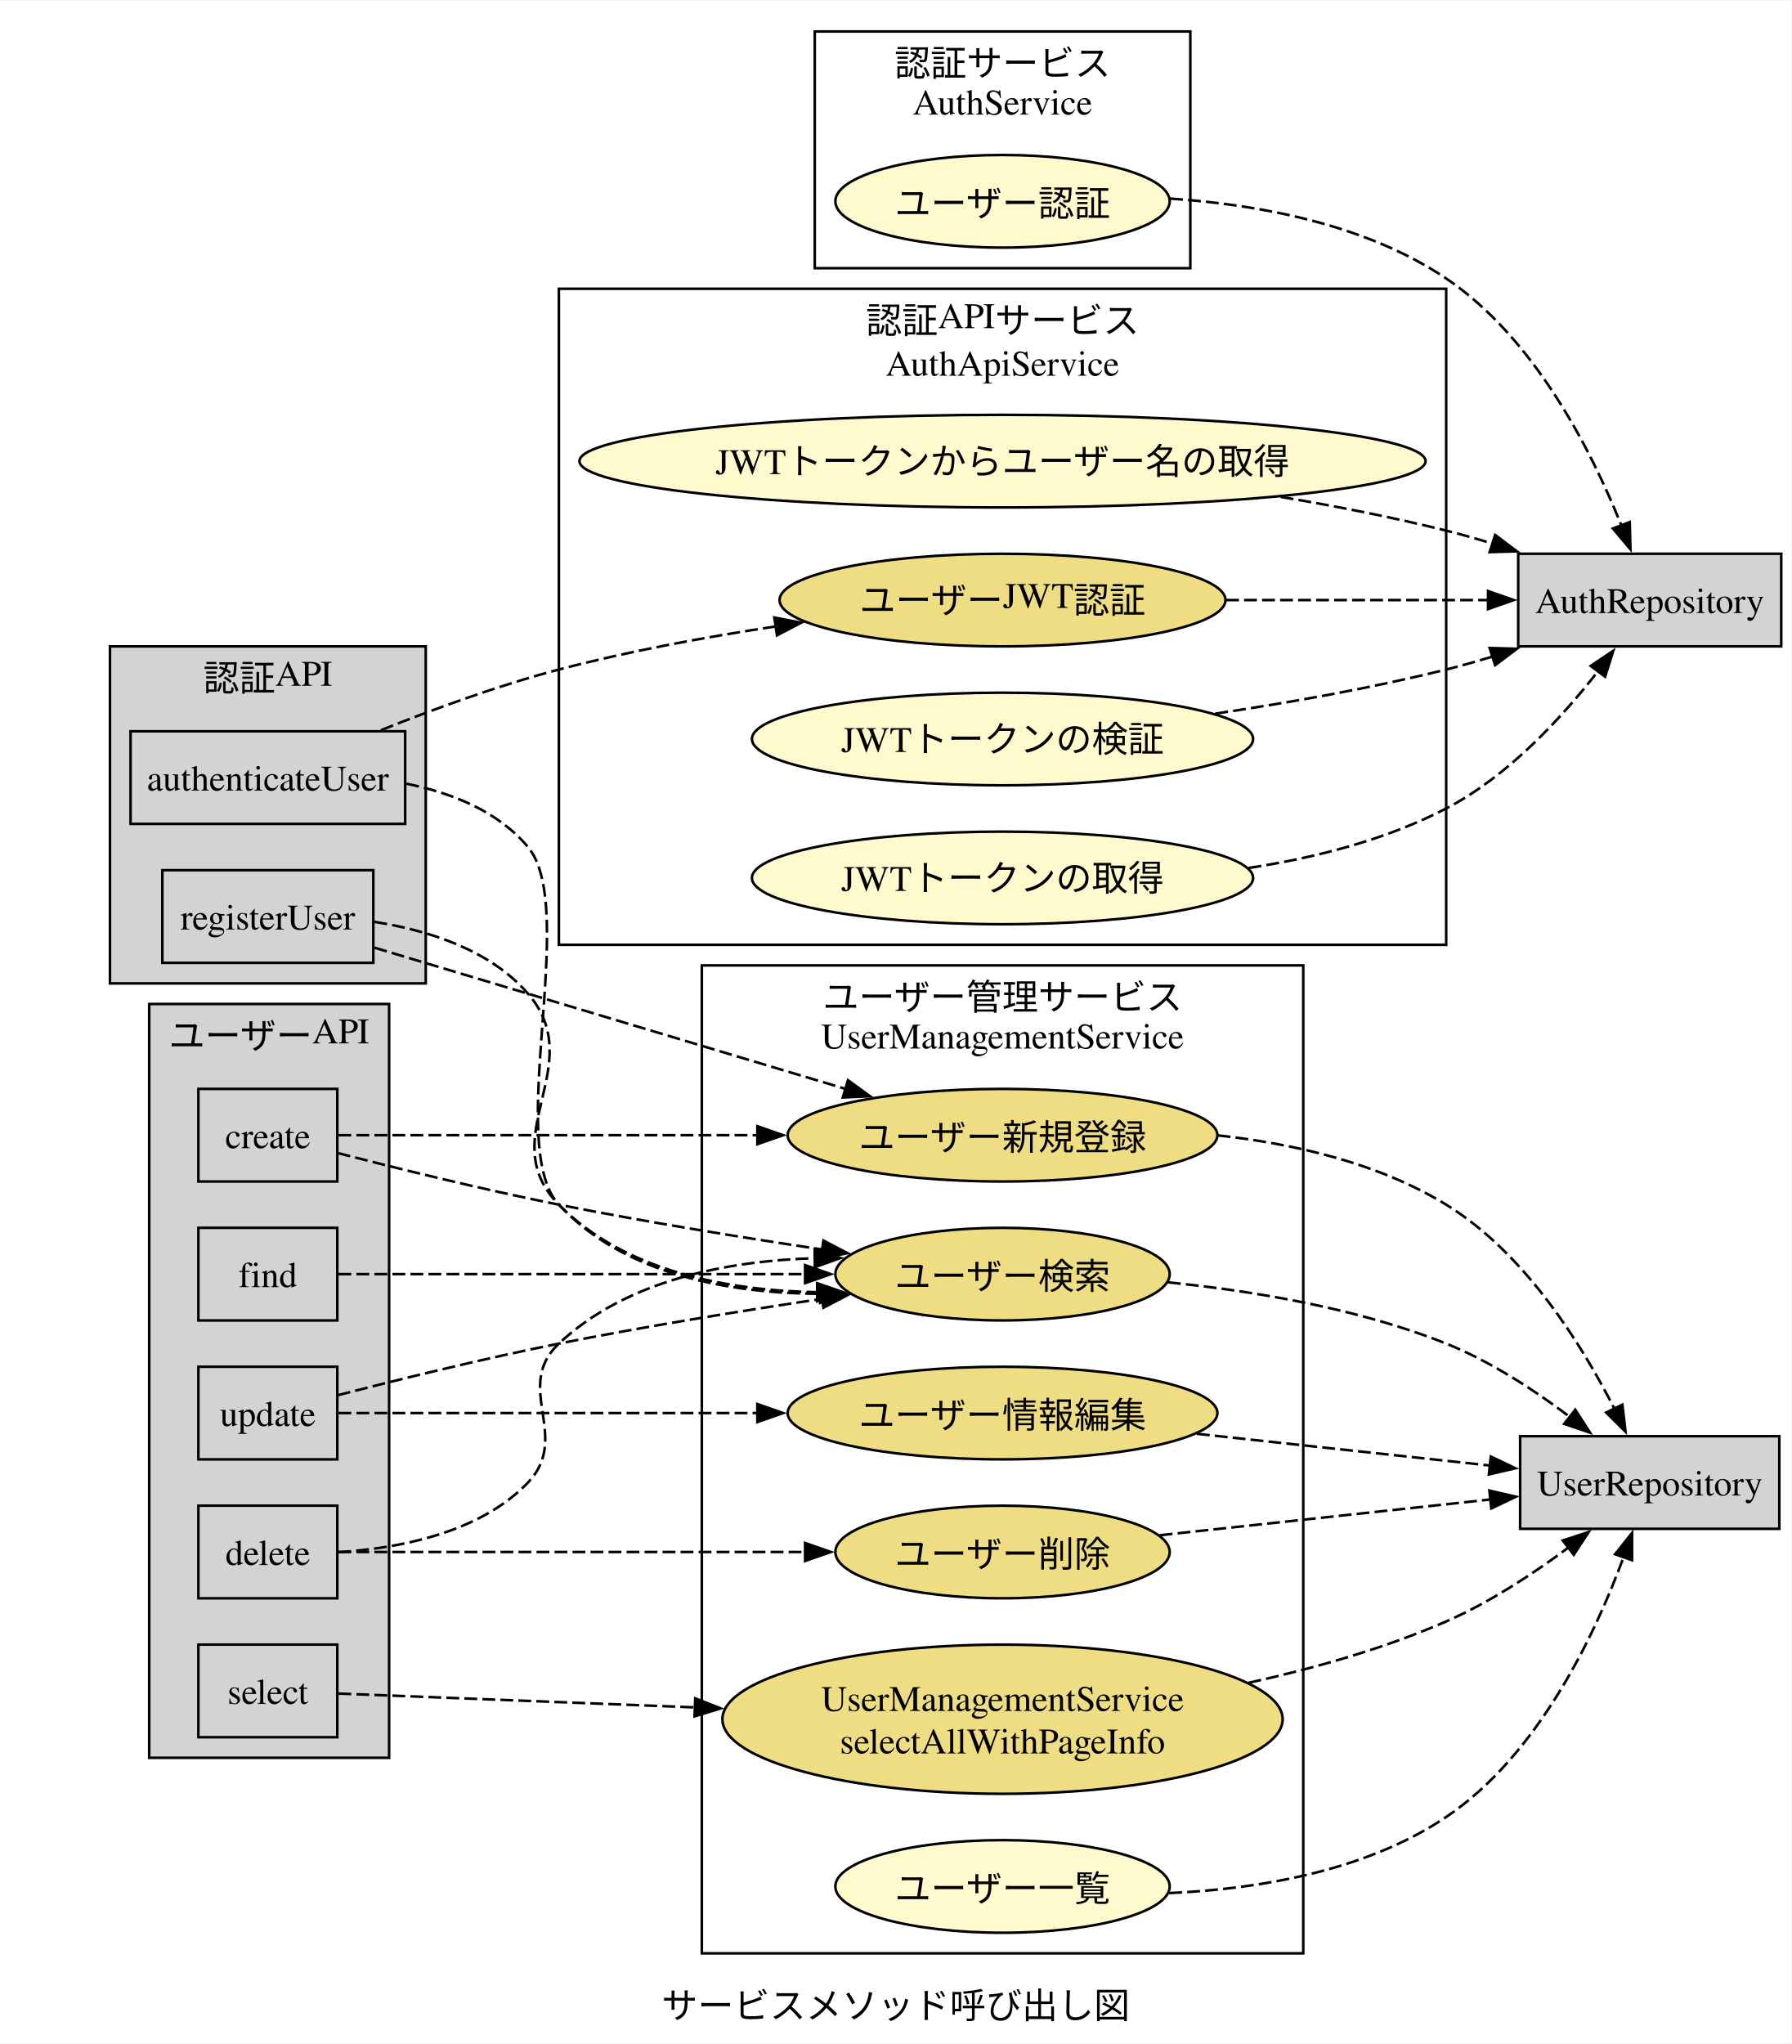
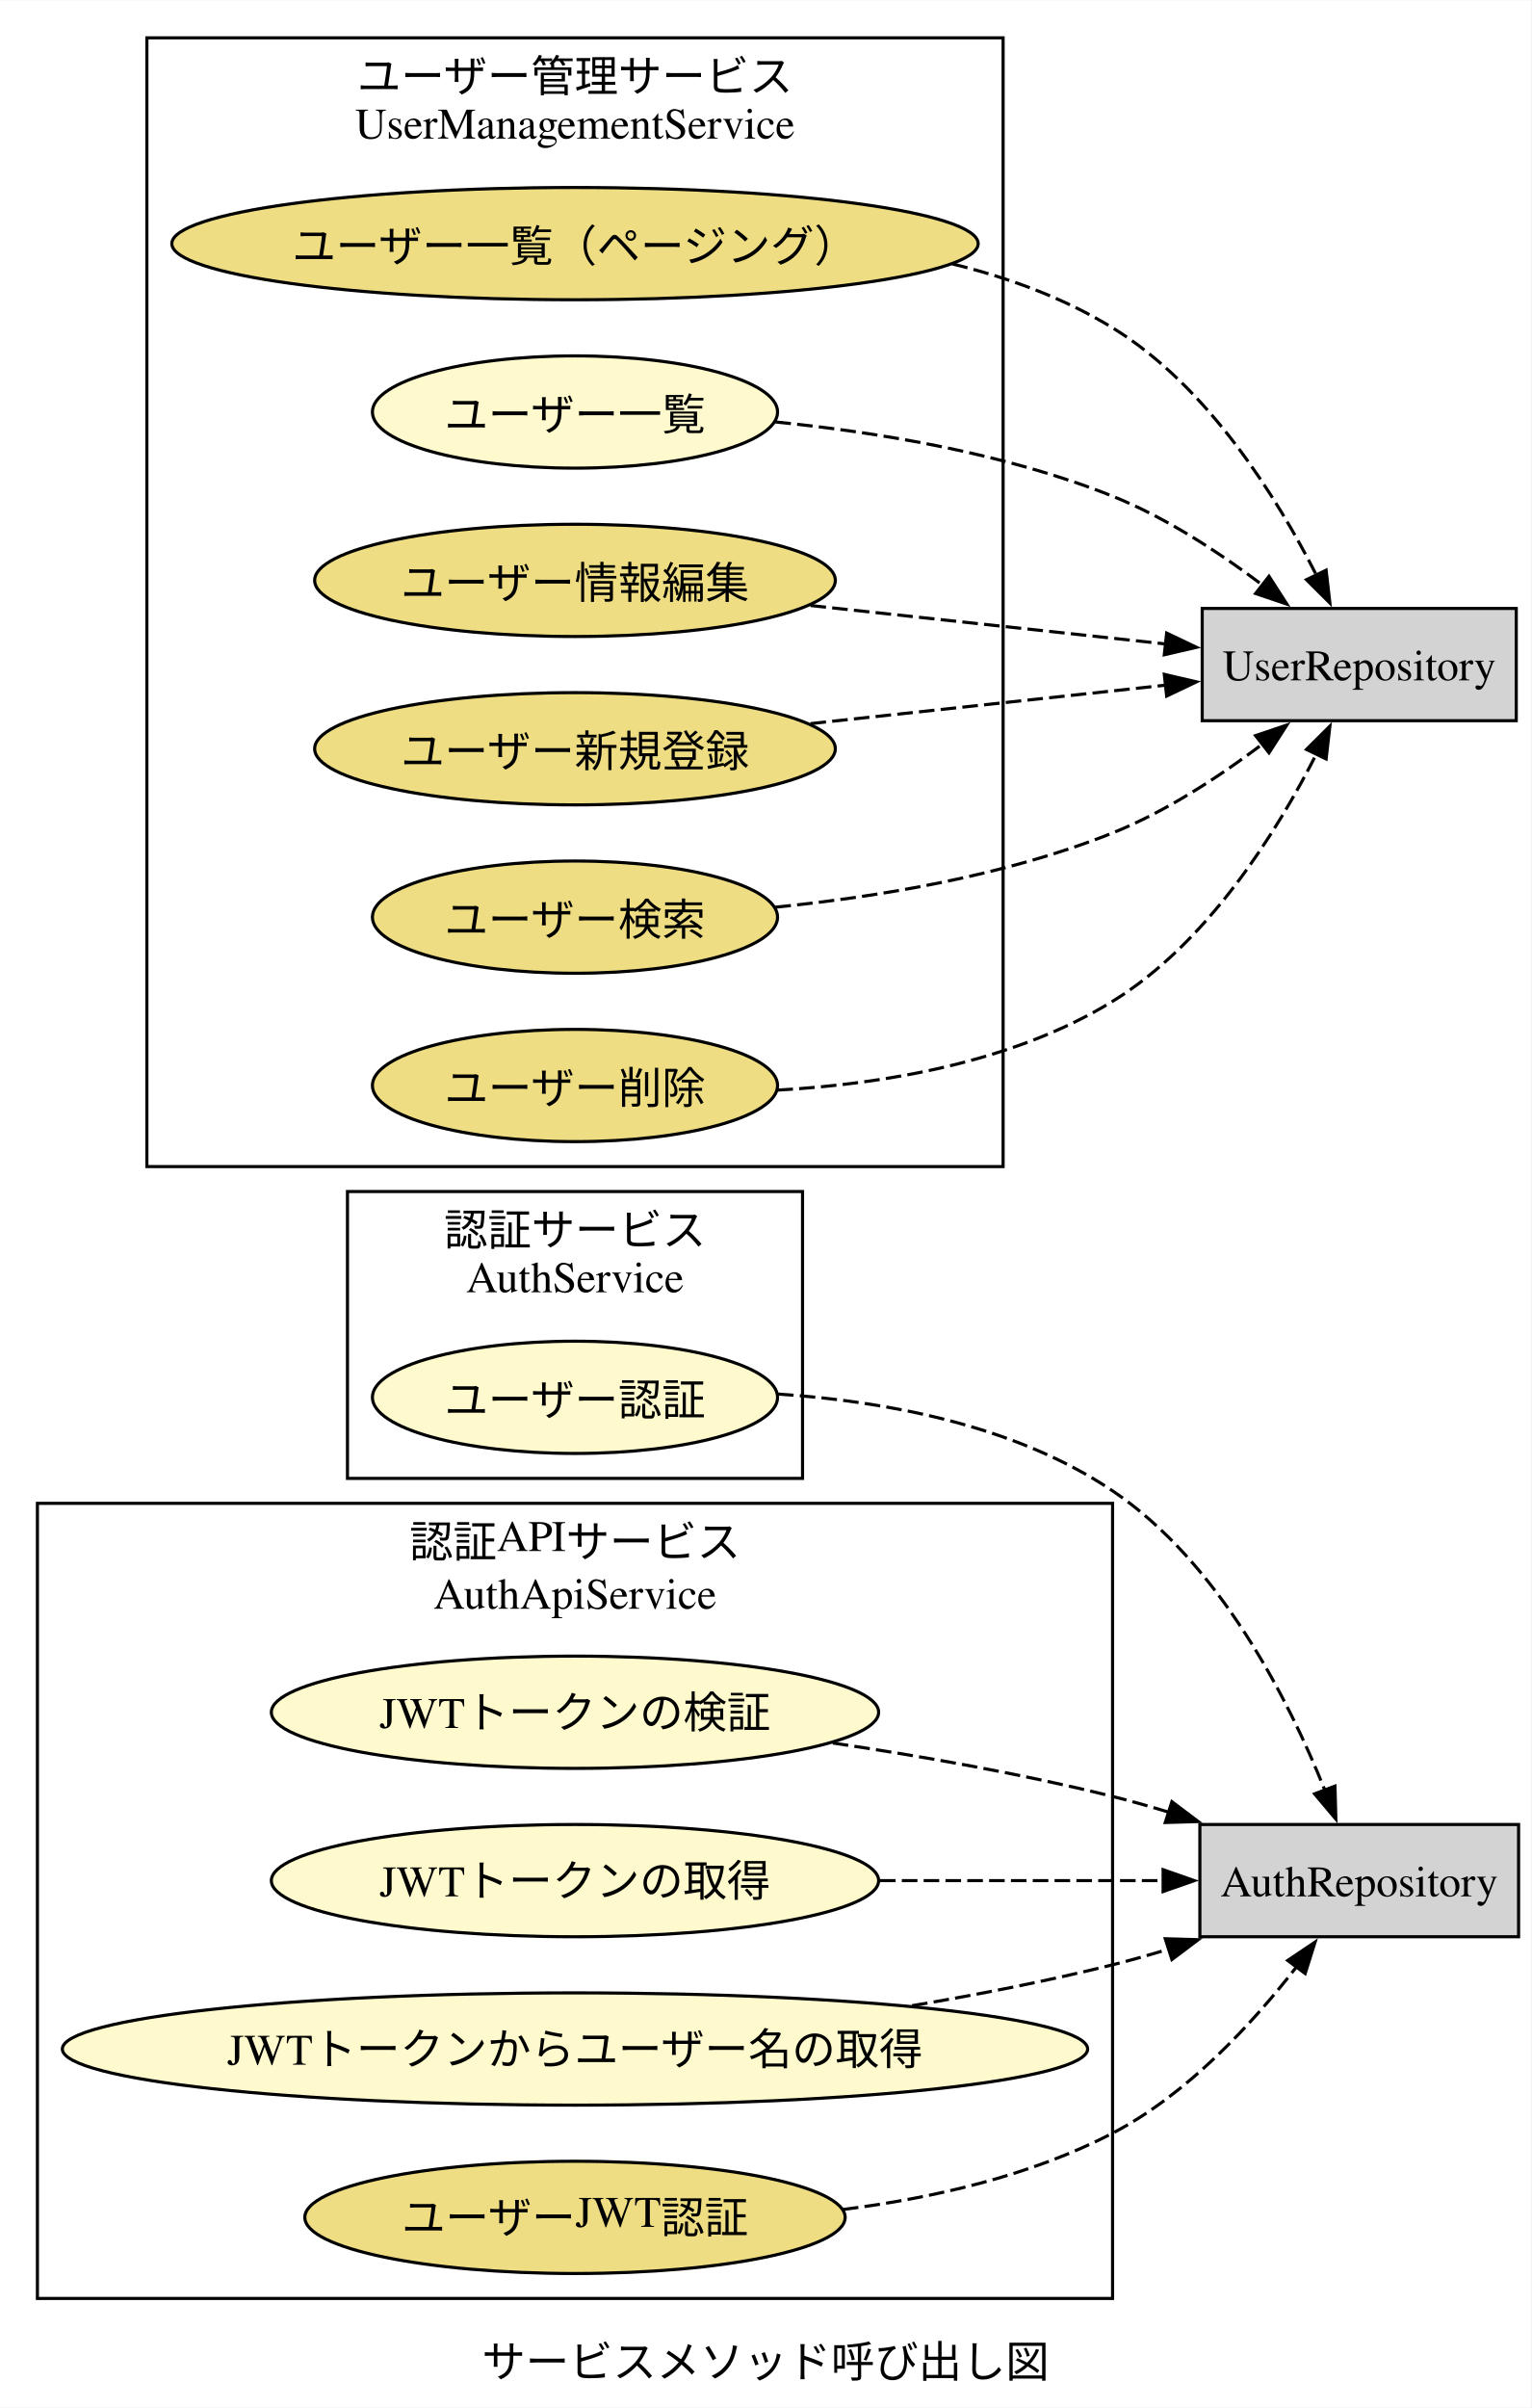
- <svg xmlns="http://www.w3.org/2000/svg" xmlns:xlink="http://www.w3.org/1999/xlink" width="696pt" height="794pt" viewBox="0.00 0.00 696.42 794.00">
-   <g id="graph0" class="graph" transform="scale(1 1) rotate(0) translate(4 790)">
-     <polygon fill="white" stroke="none" points="-4,4 -4,-790 692.42,-790 692.42,4 -4,4" />
-     <text text-anchor="middle" x="344.21" y="-5.7" font-family="Times,serif" font-size="14.00">サービスメソッド呼び出し図</text>
+ <svg xmlns="http://www.w3.org/2000/svg" xmlns:xlink="http://www.w3.org/1999/xlink" width="491pt" height="772pt" viewBox="0.00 0.00 491.17 772.00">
+   <g id="graph0" class="graph" transform="scale(1 1) rotate(0) translate(4 768)">
+     <polygon fill="white" stroke="none" points="-4,4 -4,-768 487.17,-768 487.17,4 -4,4" />
+     <text text-anchor="middle" x="241.59" y="-5.7" font-family="Times,serif" font-size="14.00">サービスメソッド呼び出し図</text>
    <g id="clust1" class="cluster">
-       <polygon fill="none" stroke="black" points="312.72,-686 312.72,-778 458.71,-778 458.71,-686 312.72,-686" />
-       <text text-anchor="middle" x="385.71" y="-760.7" font-family="Times,serif" font-size="14.00">認証サービス</text>
-       <text text-anchor="middle" x="385.71" y="-745.7" font-family="Times,serif" font-size="14.00">AuthService</text>
+       <polygon fill="none" stroke="black" points="107.47,-294 107.47,-386 253.46,-386 253.46,-294 107.47,-294" />
+       <text text-anchor="middle" x="180.46" y="-368.7" font-family="Times,serif" font-size="14.00">認証サービス</text>
+       <text text-anchor="middle" x="180.46" y="-353.7" font-family="Times,serif" font-size="14.00">AuthService</text>
    </g>
    <g id="clust2" class="cluster">
-       <polygon fill="none" stroke="black" points="213.25,-423 213.25,-678 558.17,-678 558.17,-423 213.25,-423" />
-       <text text-anchor="middle" x="385.71" y="-660.7" font-family="Times,serif" font-size="14.00">認証APIサービス</text>
-       <text text-anchor="middle" x="385.71" y="-644.2" font-family="Times,serif" font-size="14.00">AuthApiService</text>
+       <polygon fill="none" stroke="black" points="8,-31 8,-286 352.92,-286 352.92,-31 8,-31" />
+       <text text-anchor="middle" x="180.46" y="-268.7" font-family="Times,serif" font-size="14.00">認証APIサービス</text>
+       <text text-anchor="middle" x="180.46" y="-252.2" font-family="Times,serif" font-size="14.00">AuthApiService</text>
    </g>
    <g id="clust3" class="cluster">
-       <polygon fill="none" stroke="black" points="268.82,-31 268.82,-415 502.61,-415 502.61,-31 268.82,-31" />
-       <text text-anchor="middle" x="385.71" y="-397.7" font-family="Times,serif" font-size="14.00">ユーザー管理サービス</text>
-       <text text-anchor="middle" x="385.71" y="-382.7" font-family="Times,serif" font-size="14.00">UserManagementService</text>
-     </g>
-     <g id="clust4" class="cluster">
- </g>
-     <g id="clust5" class="cluster">
-       <polygon fill="lightgrey" stroke="black" points="54,-107 54,-400 147.25,-400 147.25,-107 54,-107" />
-       <text text-anchor="middle" x="100.62" y="-382.7" font-family="Times,serif" font-size="14.00">ユーザーAPI</text>
-     </g>
-     <g id="clust6" class="cluster">
-       <polygon fill="lightgrey" stroke="black" points="38.75,-408 38.75,-539 161.5,-539 161.5,-408 38.75,-408" />
-       <text text-anchor="middle" x="100.12" y="-521.7" font-family="Times,serif" font-size="14.00">認証API</text>
+       <polygon fill="none" stroke="black" points="43.12,-394 43.12,-756 317.8,-756 317.8,-394 43.12,-394" />
+       <text text-anchor="middle" x="180.46" y="-738.7" font-family="Times,serif" font-size="14.00">ユーザー管理サービス</text>
+       <text text-anchor="middle" x="180.46" y="-723.7" font-family="Times,serif" font-size="14.00">UserManagementService</text>
    </g>
    <g id="node1" class="node">
      <g id="a_node1">
        <a xlink:href="./application.html#com.example.sms.service.system.auth.AuthService" xlink:title="AuthService.loadUserByUsername(String)">
-           <ellipse fill="lemonchiffon" stroke="black" cx="385.71" cy="-712" rx="64.99" ry="18" />
-           <text text-anchor="middle" x="385.71" y="-706.2" font-family="Times,serif" font-size="14.00">ユーザー認証</text>
+           <ellipse fill="lemonchiffon" stroke="black" cx="180.46" cy="-320" rx="64.99" ry="18" />
+           <text text-anchor="middle" x="180.46" y="-314.2" font-family="Times,serif" font-size="14.00">ユーザー認証</text>
        </a>
      </g>
    </g>
-     <g id="node19" class="node">
-       <polygon fill="lightgray" stroke="black" points="688.42,-575 586.17,-575 586.17,-539 688.42,-539 688.42,-575" />
-       <text text-anchor="middle" x="637.3" y="-551.95" font-family="Times,serif" font-size="14.00">AuthRepository</text>
+     <g id="node12" class="node">
+       <polygon fill="lightgray" stroke="black" points="483.17,-183 380.92,-183 380.92,-147 483.17,-147 483.17,-183" />
+       <text text-anchor="middle" x="432.05" y="-159.95" font-family="Times,serif" font-size="14.00">AuthRepository</text>
    </g>
-     <g id="edge17" class="edge">
-       <path fill="none" stroke="black" stroke-dasharray="5,2" d="M450.84,-713.05C485.23,-710.75 526.84,-703.1 558.17,-682 592.46,-658.9 614.59,-615.18 626.24,-586.06" />
-       <polygon fill="black" stroke="black" points="629.51,-587.32 629.8,-576.73 622.97,-584.83 629.51,-587.32" />
+     <g id="edge5" class="edge">
+       <path fill="none" stroke="black" stroke-dasharray="5,2" d="M245.59,-321.05C279.98,-318.75 321.59,-311.1 352.92,-290 387.21,-266.9 409.34,-223.18 420.99,-194.06" />
+       <polygon fill="black" stroke="black" points="424.26,-195.32 424.55,-184.73 417.72,-192.83 424.26,-195.32" />
    </g>
    <g id="node2" class="node">
      <g id="a_node2">
        <a xlink:href="./application.html#com.example.sms.service.system.auth.AuthApiService" xlink:title="AuthApiService.authenticateUser(Authentication, String, String)">
-           <ellipse fill="#eedd82" stroke="black" cx="385.71" cy="-557" rx="86.67" ry="18" />
-           <text text-anchor="middle" x="385.71" y="-551.95" font-family="Times,serif" font-size="14.00">ユーザーJWT認証</text>
+           <ellipse fill="#eedd82" stroke="black" cx="180.46" cy="-57" rx="86.67" ry="18" />
+           <text text-anchor="middle" x="180.46" y="-51.95" font-family="Times,serif" font-size="14.00">ユーザーJWT認証</text>
        </a>
      </g>
    </g>
-     <g id="edge13" class="edge">
-       <path fill="none" stroke="black" stroke-dasharray="5,2" d="M472.6,-557C506.11,-557 543.78,-557 574.53,-557" />
-       <polygon fill="black" stroke="black" points="574.44,-560.5 584.44,-557 574.44,-553.5 574.44,-560.5" />
+     <g id="edge1" class="edge">
+       <path fill="none" stroke="black" stroke-dasharray="5,2" d="M266.4,-59.53C295.14,-63.14 326.59,-70.3 352.92,-84 376.98,-96.52 397.92,-119.28 412.04,-137.49" />
+       <polygon fill="black" stroke="black" points="409.1,-139.39 417.89,-145.31 414.7,-135.2 409.1,-139.39" />
    </g>
    <g id="node3" class="node">
      <g id="a_node3">
        <a xlink:href="./application.html#com.example.sms.service.system.auth.AuthApiService" xlink:title="AuthApiService.getUserNameFromJwtToke(String)">
-           <ellipse fill="lemonchiffon" stroke="black" cx="385.71" cy="-611" rx="164.46" ry="18" />
-           <text text-anchor="middle" x="385.71" y="-605.95" font-family="Times,serif" font-size="14.00">JWTトークンからユーザー名の取得</text>
+           <ellipse fill="lemonchiffon" stroke="black" cx="180.46" cy="-111" rx="164.46" ry="18" />
+           <text text-anchor="middle" x="180.46" y="-105.95" font-family="Times,serif" font-size="14.00">JWTトークンからユーザー名の取得</text>
        </a>
      </g>
    </g>
-     <g id="edge14" class="edge">
-       <path fill="none" stroke="black" stroke-dasharray="5,2" d="M493.85,-597.11C515.3,-593.5 537.56,-589.14 558.17,-584 564.09,-582.52 570.2,-580.79 576.26,-578.93" />
-       <polygon fill="black" stroke="black" points="577.2,-582.31 585.66,-575.94 575.07,-575.64 577.2,-582.31" />
+     <g id="edge2" class="edge">
+       <path fill="none" stroke="black" stroke-dasharray="5,2" d="M288.6,-124.89C310.05,-128.5 332.31,-132.86 352.92,-138 358.84,-139.48 364.95,-141.21 371.01,-143.07" />
+       <polygon fill="black" stroke="black" points="369.82,-146.36 380.41,-146.06 371.95,-139.69 369.82,-146.36" />
    </g>
    <g id="node4" class="node">
      <g id="a_node4">
        <a xlink:href="./application.html#com.example.sms.service.system.auth.AuthApiService" xlink:title="AuthApiService.validateJwtToke(String)">
-           <ellipse fill="lemonchiffon" stroke="black" cx="385.71" cy="-449" rx="97.41" ry="18" />
-           <text text-anchor="middle" x="385.71" y="-443.95" font-family="Times,serif" font-size="14.00">JWTトークンの取得</text>
+           <ellipse fill="lemonchiffon" stroke="black" cx="180.46" cy="-165" rx="97.41" ry="18" />
+           <text text-anchor="middle" x="180.46" y="-159.95" font-family="Times,serif" font-size="14.00">JWTトークンの取得</text>
        </a>
      </g>
    </g>
-     <g id="edge15" class="edge">
-       <path fill="none" stroke="black" stroke-dasharray="5,2" d="M481.37,-452.87C507.35,-456.82 534.78,-463.83 558.17,-476 582.23,-488.52 603.17,-511.28 617.29,-529.49" />
-       <polygon fill="black" stroke="black" points="614.35,-531.39 623.14,-537.31 619.95,-527.2 614.35,-531.39" />
+     <g id="edge3" class="edge">
+       <path fill="none" stroke="black" stroke-dasharray="5,2" d="M278.31,-165C308.89,-165 341.82,-165 369.25,-165" />
+       <polygon fill="black" stroke="black" points="369.13,-168.5 379.13,-165 369.13,-161.5 369.13,-168.5" />
    </g>
    <g id="node5" class="node">
      <g id="a_node5">
        <a xlink:href="./application.html#com.example.sms.service.system.auth.AuthApiService" xlink:title="AuthApiService.validateJwtToken(String)">
-           <ellipse fill="lemonchiffon" stroke="black" cx="385.71" cy="-503" rx="97.41" ry="18" />
-           <text text-anchor="middle" x="385.71" y="-497.95" font-family="Times,serif" font-size="14.00">JWTトークンの検証</text>
+           <ellipse fill="lemonchiffon" stroke="black" cx="180.46" cy="-219" rx="97.41" ry="18" />
+           <text text-anchor="middle" x="180.46" y="-213.95" font-family="Times,serif" font-size="14.00">JWTトークンの検証</text>
        </a>
      </g>
    </g>
-     <g id="edge16" class="edge">
-       <path fill="none" stroke="black" stroke-dasharray="5,2" d="M468.42,-512.86C497.03,-517.11 529.23,-522.78 558.17,-530 564.09,-531.48 570.2,-533.21 576.26,-535.07" />
-       <polygon fill="black" stroke="black" points="575.07,-538.36 585.66,-538.06 577.2,-531.69 575.07,-538.36" />
+     <g id="edge4" class="edge">
+       <path fill="none" stroke="black" stroke-dasharray="5,2" d="M263.17,-209.14C291.78,-204.89 323.98,-199.22 352.92,-192 358.84,-190.52 364.95,-188.79 371.01,-186.93" />
+       <polygon fill="black" stroke="black" points="371.95,-190.31 380.41,-183.94 369.82,-183.64 371.95,-190.31" />
    </g>
    <g id="node6" class="node">
      <g id="a_node6">
        <a xlink:href="./application.html#com.example.sms.service.system.user.UserManagementService" xlink:title="UserManagementService.delete(UserId)">
-           <ellipse fill="#eedd82" stroke="black" cx="385.71" cy="-187" rx="64.99" ry="18" />
-           <text text-anchor="middle" x="385.71" y="-181.2" font-family="Times,serif" font-size="14.00">ユーザー削除</text>
+           <ellipse fill="#eedd82" stroke="black" cx="180.46" cy="-420" rx="64.99" ry="18" />
+           <text text-anchor="middle" x="180.46" y="-414.2" font-family="Times,serif" font-size="14.00">ユーザー削除</text>
        </a>
      </g>
    </g>
-     <g id="node20" class="node">
-       <polygon fill="lightgray" stroke="black" points="687.67,-232 586.92,-232 586.92,-196 687.67,-196 687.67,-232" />
-       <text text-anchor="middle" x="637.3" y="-208.95" font-family="Times,serif" font-size="14.00">UserRepository</text>
+     <g id="node13" class="node">
+       <polygon fill="lightgray" stroke="black" points="482.42,-573 381.67,-573 381.67,-537 482.42,-537 482.42,-573" />
+       <text text-anchor="middle" x="432.05" y="-549.95" font-family="Times,serif" font-size="14.00">UserRepository</text>
    </g>
-     <g id="edge18" class="edge">
-       <path fill="none" stroke="black" stroke-dasharray="5,2" d="M446.81,-193.5C485.8,-197.72 536.44,-203.2 575.56,-207.43" />
-       <polygon fill="black" stroke="black" points="574.96,-210.88 585.28,-208.48 575.71,-203.93 574.96,-210.88" />
+     <g id="edge6" class="edge">
+       <path fill="none" stroke="black" stroke-dasharray="5,2" d="M245.39,-418.52C279.52,-420.46 320.94,-427.38 352.92,-447 383.47,-465.74 405.65,-501.34 418.41,-526.53" />
+       <polygon fill="black" stroke="black" points="415.12,-527.78 422.63,-535.25 421.42,-524.73 415.12,-527.78" />
    </g>
    <g id="node7" class="node">
      <g id="a_node7">
        <a xlink:href="./application.html#com.example.sms.service.system.user.UserManagementService" xlink:title="UserManagementService.find(UserId)">
-           <ellipse fill="#eedd82" stroke="black" cx="385.71" cy="-295" rx="64.99" ry="18" />
-           <text text-anchor="middle" x="385.71" y="-289.2" font-family="Times,serif" font-size="14.00">ユーザー検索</text>
+           <ellipse fill="#eedd82" stroke="black" cx="180.46" cy="-474" rx="64.99" ry="18" />
+           <text text-anchor="middle" x="180.46" y="-468.2" font-family="Times,serif" font-size="14.00">ユーザー検索</text>
        </a>
      </g>
    </g>
-     <g id="edge19" class="edge">
-       <path fill="none" stroke="black" stroke-dasharray="5,2" d="M450,-291.81C483.16,-288.48 523.9,-281.71 558.17,-268 575.34,-261.13 592.45,-249.92 606.27,-239.49" />
-       <polygon fill="black" stroke="black" points="608.35,-242.31 614.08,-233.39 604.04,-236.79 608.35,-242.31" />
+     <g id="edge7" class="edge">
+       <path fill="none" stroke="black" stroke-dasharray="5,2" d="M244.75,-477.19C277.91,-480.52 318.65,-487.29 352.92,-501 370.09,-507.87 387.2,-519.08 401.02,-529.51" />
+       <polygon fill="black" stroke="black" points="398.79,-532.21 408.83,-535.61 403.1,-526.69 398.79,-532.21" />
    </g>
    <g id="node8" class="node">
      <g id="a_node8">
        <a xlink:href="./application.html#com.example.sms.service.system.user.UserManagementService" xlink:title="UserManagementService.register(User)">
-           <ellipse fill="#eedd82" stroke="black" cx="385.71" cy="-349" rx="83.52" ry="18" />
-           <text text-anchor="middle" x="385.71" y="-343.2" font-family="Times,serif" font-size="14.00">ユーザー新規登録</text>
+           <ellipse fill="#eedd82" stroke="black" cx="180.46" cy="-528" rx="83.52" ry="18" />
+           <text text-anchor="middle" x="180.46" y="-522.2" font-family="Times,serif" font-size="14.00">ユーザー新規登録</text>
        </a>
      </g>
    </g>
-     <g id="edge20" class="edge">
-       <path fill="none" stroke="black" stroke-dasharray="5,2" d="M469.33,-348.94C499.11,-345.7 531.85,-338.15 558.17,-322 588.72,-303.26 610.9,-267.66 623.66,-242.47" />
-       <polygon fill="black" stroke="black" points="626.67,-244.27 627.88,-233.75 620.37,-241.22 626.67,-244.27" />
+     <g id="edge8" class="edge">
+       <path fill="none" stroke="black" stroke-dasharray="5,2" d="M256.01,-536.06C292.4,-540 335.64,-544.68 370.03,-548.4" />
+       <polygon fill="black" stroke="black" points="369.51,-551.86 379.83,-549.46 370.27,-544.9 369.51,-551.86" />
    </g>
    <g id="node9" class="node">
      <g id="a_node9">
        <a xlink:href="./application.html#com.example.sms.service.system.user.UserManagementService" xlink:title="UserManagementService.save(User)">
-           <ellipse fill="#eedd82" stroke="black" cx="385.71" cy="-241" rx="83.52" ry="18" />
-           <text text-anchor="middle" x="385.71" y="-235.2" font-family="Times,serif" font-size="14.00">ユーザー情報編集</text>
+           <ellipse fill="#eedd82" stroke="black" cx="180.46" cy="-582" rx="83.52" ry="18" />
+           <text text-anchor="middle" x="180.46" y="-576.2" font-family="Times,serif" font-size="14.00">ユーザー情報編集</text>
        </a>
      </g>
    </g>
-     <g id="edge21" class="edge">
-       <path fill="none" stroke="black" stroke-dasharray="5,2" d="M461.26,-232.94C497.65,-229 540.89,-224.32 575.28,-220.6" />
-       <polygon fill="black" stroke="black" points="575.52,-224.1 585.08,-219.54 574.76,-217.14 575.52,-224.1" />
+     <g id="edge9" class="edge">
+       <path fill="none" stroke="black" stroke-dasharray="5,2" d="M256.01,-573.94C292.4,-570 335.64,-565.32 370.03,-561.6" />
+       <polygon fill="black" stroke="black" points="370.27,-565.1 379.83,-560.54 369.51,-558.14 370.27,-565.1" />
    </g>
    <g id="node10" class="node">
      <g id="a_node10">
        <a xlink:href="./application.html#com.example.sms.service.system.user.UserManagementService" xlink:title="UserManagementService.selectAll()">
-           <ellipse fill="lemonchiffon" stroke="black" cx="385.71" cy="-57" rx="64.99" ry="18" />
-           <text text-anchor="middle" x="385.71" y="-51.2" font-family="Times,serif" font-size="14.00">ユーザー一覧</text>
+           <ellipse fill="lemonchiffon" stroke="black" cx="180.46" cy="-636" rx="64.99" ry="18" />
+           <text text-anchor="middle" x="180.46" y="-630.2" font-family="Times,serif" font-size="14.00">ユーザー一覧</text>
        </a>
      </g>
    </g>
-     <g id="edge22" class="edge">
-       <path fill="none" stroke="black" stroke-dasharray="5,2" d="M450.5,-54.42C484.99,-55.97 526.81,-62.87 558.17,-84 593.99,-108.14 615.99,-154.72 627.16,-185.07" />
-       <polygon fill="black" stroke="black" points="623.82,-186.12 630.43,-194.4 630.43,-183.81 623.82,-186.12" />
+     <g id="edge10" class="edge">
+       <path fill="none" stroke="black" stroke-dasharray="5,2" d="M244.75,-632.81C277.91,-629.48 318.65,-622.71 352.92,-609 370.09,-602.13 387.2,-590.92 401.02,-580.49" />
+       <polygon fill="black" stroke="black" points="403.1,-583.31 408.83,-574.39 398.79,-577.79 403.1,-583.31" />
    </g>
    <g id="node11" class="node">
      <g id="a_node11">
        <a xlink:href="./application.html#com.example.sms.service.system.user.UserManagementService" xlink:title="UserManagementService.selectAllWithPageInfo()">
-           <ellipse fill="#eedd82" stroke="black" cx="385.71" cy="-122" rx="108.89" ry="28.99" />
-           <text text-anchor="middle" x="385.71" y="-125.2" font-family="Times,serif" font-size="14.00">UserManagementService</text>
-           <text text-anchor="middle" x="385.71" y="-108.7" font-family="Times,serif" font-size="14.00">selectAllWithPageInfo</text>
+           <ellipse fill="#eedd82" stroke="black" cx="180.46" cy="-690" rx="129.34" ry="18" />
+           <text text-anchor="middle" x="180.46" y="-684.2" font-family="Times,serif" font-size="14.00">ユーザー一覧（ページング）</text>
        </a>
      </g>
    </g>
-     <g id="edge23" class="edge">
-       <path fill="none" stroke="black" stroke-dasharray="5,2" d="M481.33,-136.14C506.9,-141.78 534.14,-149.51 558.17,-160 574.99,-167.34 591.96,-178.51 605.76,-188.78" />
-       <polygon fill="black" stroke="black" points="603.5,-191.47 613.57,-194.78 607.77,-185.91 603.5,-191.47" />
-     </g>
-     <g id="node12" class="node">
-       <polygon fill="lightgray" stroke="black" points="127.12,-367 73.12,-367 73.12,-331 127.12,-331 127.12,-367" />
-       <text text-anchor="middle" x="100.12" y="-343.95" font-family="Times,serif" font-size="14.00">create</text>
-     </g>
-     <g id="edge5" class="edge">
-       <path fill="none" stroke="black" stroke-dasharray="5,2" d="M127.27,-342.07C149.91,-336.23 183.6,-327.9 213.25,-322 246.81,-315.33 284.34,-309.26 315.7,-304.58" />
-       <polygon fill="black" stroke="black" points="316.08,-308.06 325.46,-303.14 315.06,-301.14 316.08,-308.06" />
-     </g>
-     <g id="edge10" class="edge">
-       <path fill="none" stroke="black" stroke-dasharray="5,2" d="M127.55,-349C164.48,-349 233.44,-349 290.65,-349" />
-       <polygon fill="black" stroke="black" points="290.41,-352.5 300.41,-349 290.41,-345.5 290.41,-352.5" />
-     </g>
-     <g id="node13" class="node">
-       <polygon fill="lightgray" stroke="black" points="127.12,-205 73.12,-205 73.12,-169 127.12,-169 127.12,-205" />
-       <text text-anchor="middle" x="100.12" y="-181.95" font-family="Times,serif" font-size="14.00">delete</text>
-     </g>
-     <g id="edge2" class="edge">
-       <path fill="none" stroke="black" stroke-dasharray="5,2" d="M127.55,-187C168.56,-187 249.07,-187 309.13,-187" />
-       <polygon fill="black" stroke="black" points="308.96,-190.5 318.96,-187 308.96,-183.5 308.96,-190.5" />
-     </g>
-     <g id="edge6" class="edge">
-       <path fill="none" stroke="black" stroke-dasharray="5,2" d="M127.46,-186.93C150.17,-188.34 182.21,-194.09 201.25,-214 218.24,-231.77 195.33,-251.17 213.25,-268 239.49,-292.65 278.6,-300.18 312.83,-301.19" />
-       <polygon fill="black" stroke="black" points="312.69,-304.68 322.72,-301.28 312.75,-297.69 312.69,-304.68" />
-     </g>
-     <g id="node14" class="node">
-       <polygon fill="lightgray" stroke="black" points="127.12,-313 73.12,-313 73.12,-277 127.12,-277 127.12,-313" />
-       <text text-anchor="middle" x="100.12" y="-289.95" font-family="Times,serif" font-size="14.00">find</text>
-     </g>
-     <g id="edge7" class="edge">
-       <path fill="none" stroke="black" stroke-dasharray="5,2" d="M127.55,-295C168.56,-295 249.07,-295 309.13,-295" />
-       <polygon fill="black" stroke="black" points="308.96,-298.5 318.96,-295 308.96,-291.5 308.96,-298.5" />
-     </g>
-     <g id="node15" class="node">
-       <polygon fill="lightgray" stroke="black" points="127.12,-151 73.12,-151 73.12,-115 127.12,-115 127.12,-151" />
-       <text text-anchor="middle" x="100.12" y="-127.95" font-family="Times,serif" font-size="14.00">select</text>
-     </g>
-     <g id="edge12" class="edge">
-       <path fill="none" stroke="black" stroke-dasharray="5,2" d="M127.55,-131.98C159.38,-130.74 215.01,-128.58 266.4,-126.59" />
-       <polygon fill="black" stroke="black" points="266.26,-130.1 276.12,-126.21 265.99,-123.1 266.26,-130.1" />
-     </g>
-     <g id="node16" class="node">
-       <polygon fill="lightgray" stroke="black" points="127.12,-259 73.12,-259 73.12,-223 127.12,-223 127.12,-259" />
-       <text text-anchor="middle" x="100.12" y="-235.95" font-family="Times,serif" font-size="14.00">update</text>
-     </g>
-     <g id="edge8" class="edge">
-       <path fill="none" stroke="black" stroke-dasharray="5,2" d="M127.27,-247.93C149.91,-253.77 183.6,-262.1 213.25,-268 246.81,-274.67 284.34,-280.74 315.7,-285.42" />
-       <polygon fill="black" stroke="black" points="315.06,-288.86 325.46,-286.86 316.08,-281.94 315.06,-288.86" />
-     </g>
    <g id="edge11" class="edge">
-       <path fill="none" stroke="black" stroke-dasharray="5,2" d="M127.55,-241C164.48,-241 233.44,-241 290.65,-241" />
-       <polygon fill="black" stroke="black" points="290.41,-244.5 300.41,-241 290.41,-237.5 290.41,-244.5" />
-     </g>
-     <g id="node17" class="node">
-       <polygon fill="lightgray" stroke="black" points="153.5,-506 46.75,-506 46.75,-470 153.5,-470 153.5,-506" />
-       <text text-anchor="middle" x="100.12" y="-482.95" font-family="Times,serif" font-size="14.00">authenticateUser</text>
-     </g>
-     <g id="edge1" class="edge">
-       <path fill="none" stroke="black" stroke-dasharray="5,2" d="M144.13,-506.44C164.72,-514.67 189.93,-523.86 213.25,-530 240.4,-537.14 270.5,-542.66 297.8,-546.8" />
-       <polygon fill="black" stroke="black" points="297.01,-550.22 307.41,-548.21 298.03,-543.29 297.01,-550.22" />
-     </g>
-     <g id="edge3" class="edge">
-       <path fill="none" stroke="black" stroke-dasharray="5,2" d="M153.96,-485.63C171.53,-482.09 189.58,-474.95 201.25,-461 221.15,-437.22 192.11,-344.68 213.25,-322 238.65,-294.75 279.5,-287.52 314.96,-287.33" />
-       <polygon fill="black" stroke="black" points="314.69,-290.83 324.74,-287.48 314.8,-283.83 314.69,-290.83" />
-     </g>
-     <g id="node18" class="node">
-       <polygon fill="lightgray" stroke="black" points="141.12,-452 59.12,-452 59.12,-416 141.12,-416 141.12,-452" />
-       <text text-anchor="middle" x="100.12" y="-428.95" font-family="Times,serif" font-size="14.00">registerUser</text>
-     </g>
-     <g id="edge4" class="edge">
-       <path fill="none" stroke="black" stroke-dasharray="5,2" d="M141.55,-431.92C162.4,-428.66 186.48,-421.1 201.25,-404 225.33,-376.13 187.35,-348.19 213.25,-322 239.07,-295.9 279.14,-288.53 314.05,-287.97" />
-       <polygon fill="black" stroke="black" points="313.65,-291.47 323.67,-288 313.68,-284.47 313.65,-291.47" />
-     </g>
-     <g id="edge9" class="edge">
-       <path fill="none" stroke="black" stroke-dasharray="5,2" d="M141.56,-421.89C159.8,-416.42 181.61,-409.89 201.25,-404 242.53,-391.63 289.03,-377.69 324.89,-366.94" />
-       <polygon fill="black" stroke="black" points="325.63,-370.37 334.2,-364.14 323.62,-363.66 325.63,-370.37" />
+       <path fill="none" stroke="black" stroke-dasharray="5,2" d="M301.53,-683.49C319.61,-679.07 337.38,-672.53 352.92,-663 383.47,-644.26 405.65,-608.66 418.41,-583.47" />
+       <polygon fill="black" stroke="black" points="421.42,-585.27 422.63,-574.75 415.12,-582.22 421.42,-585.27" />
    </g>
  </g>
</svg>
